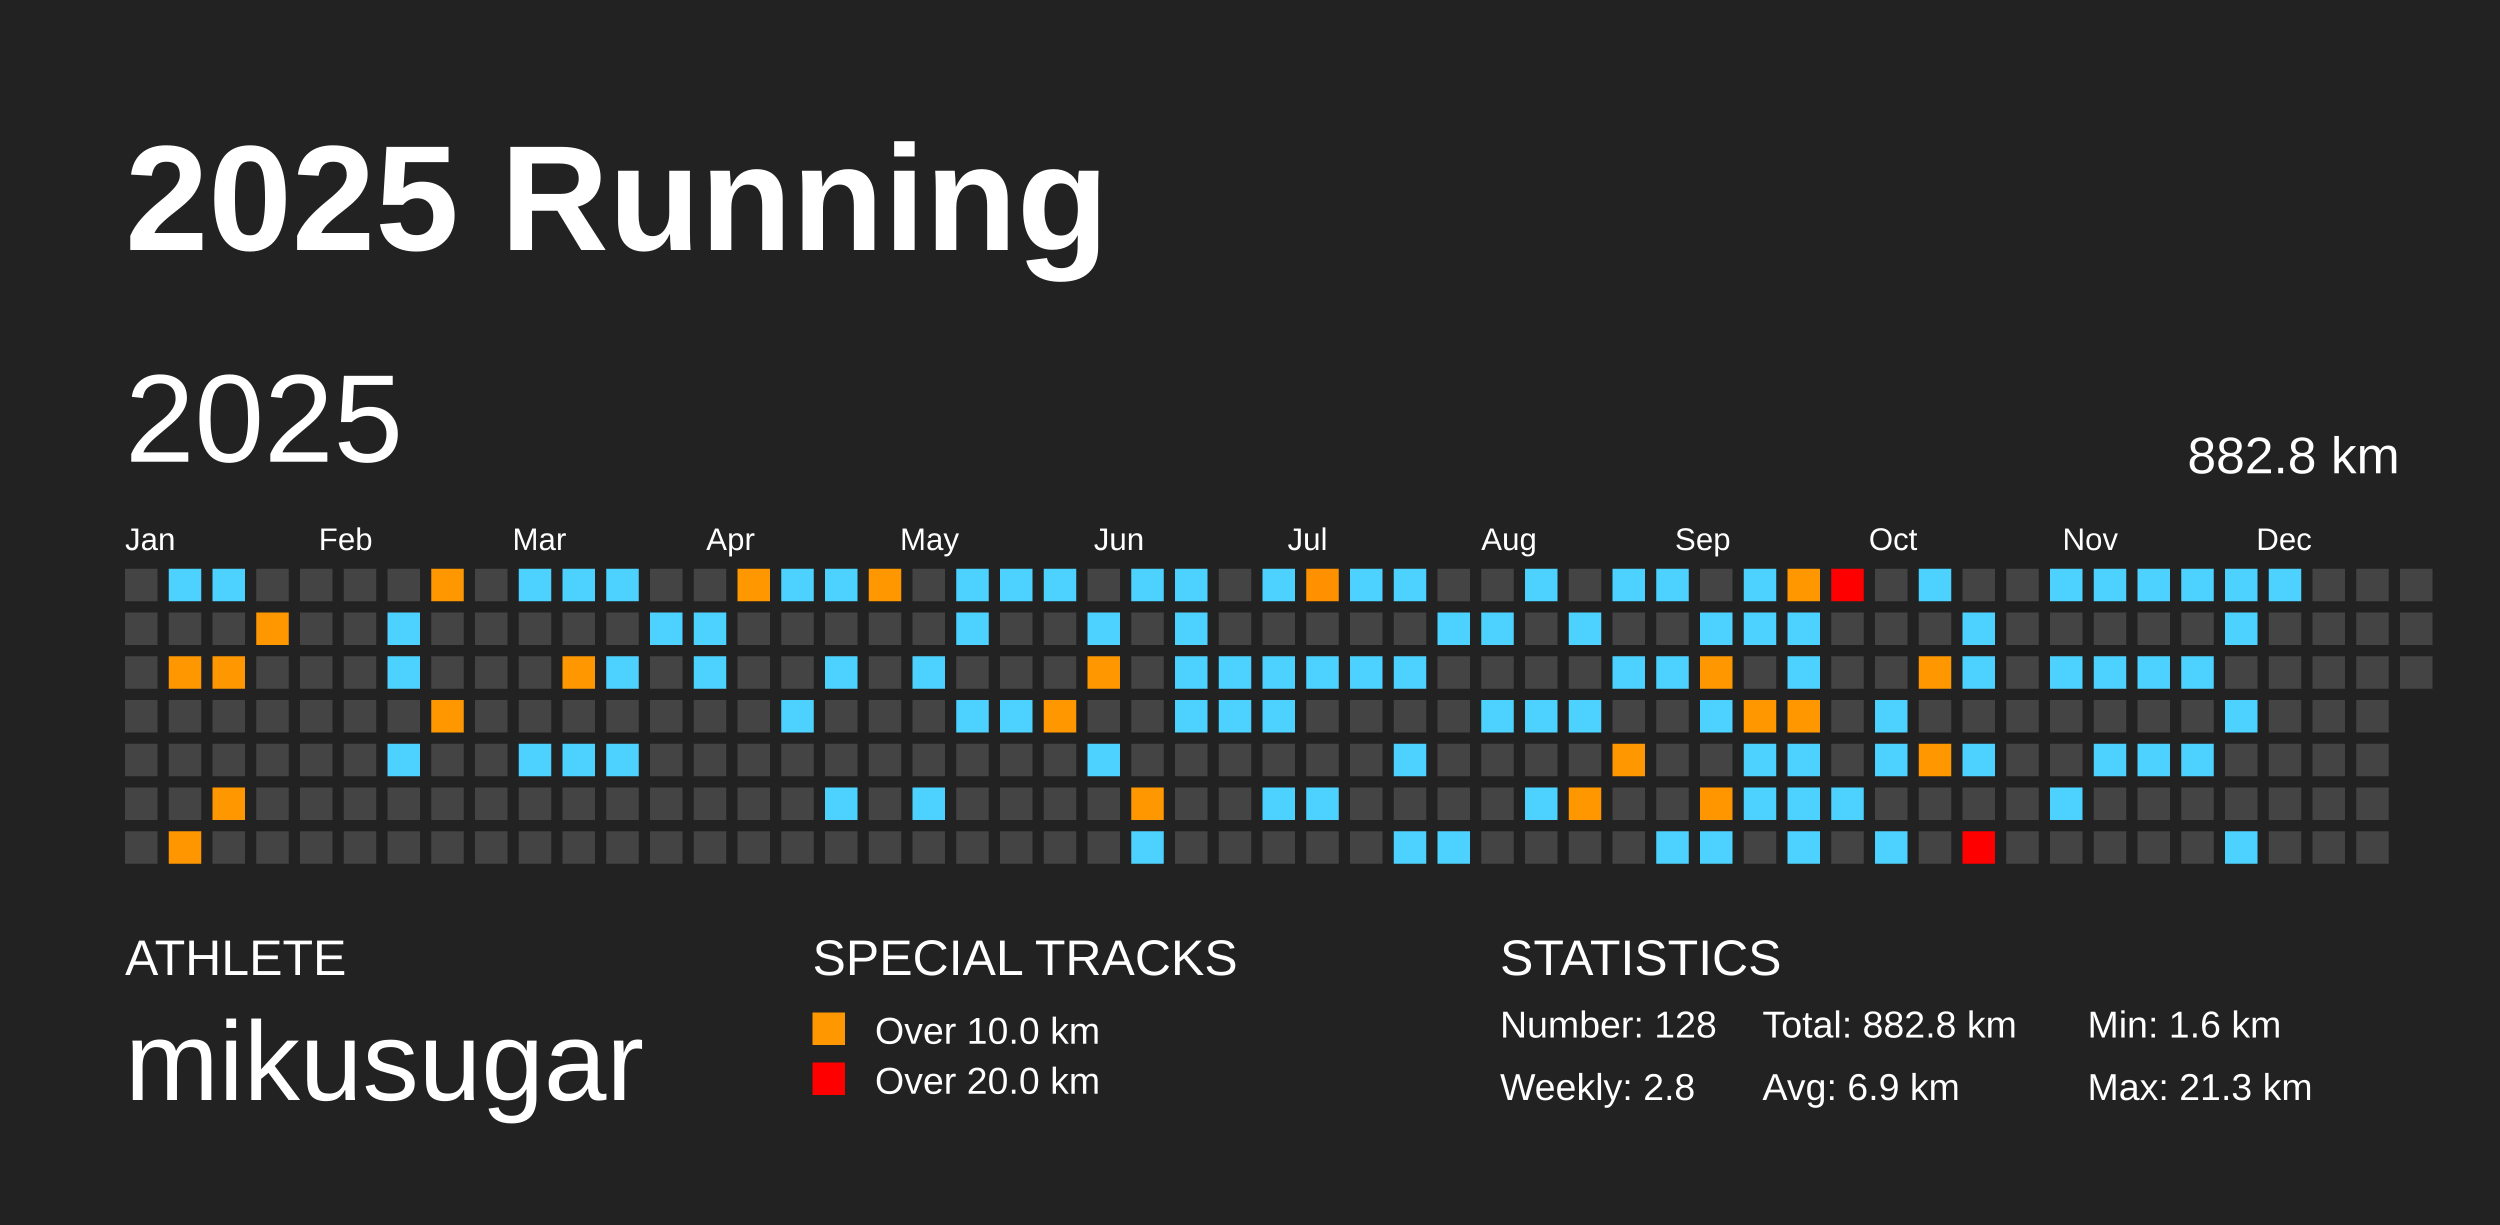
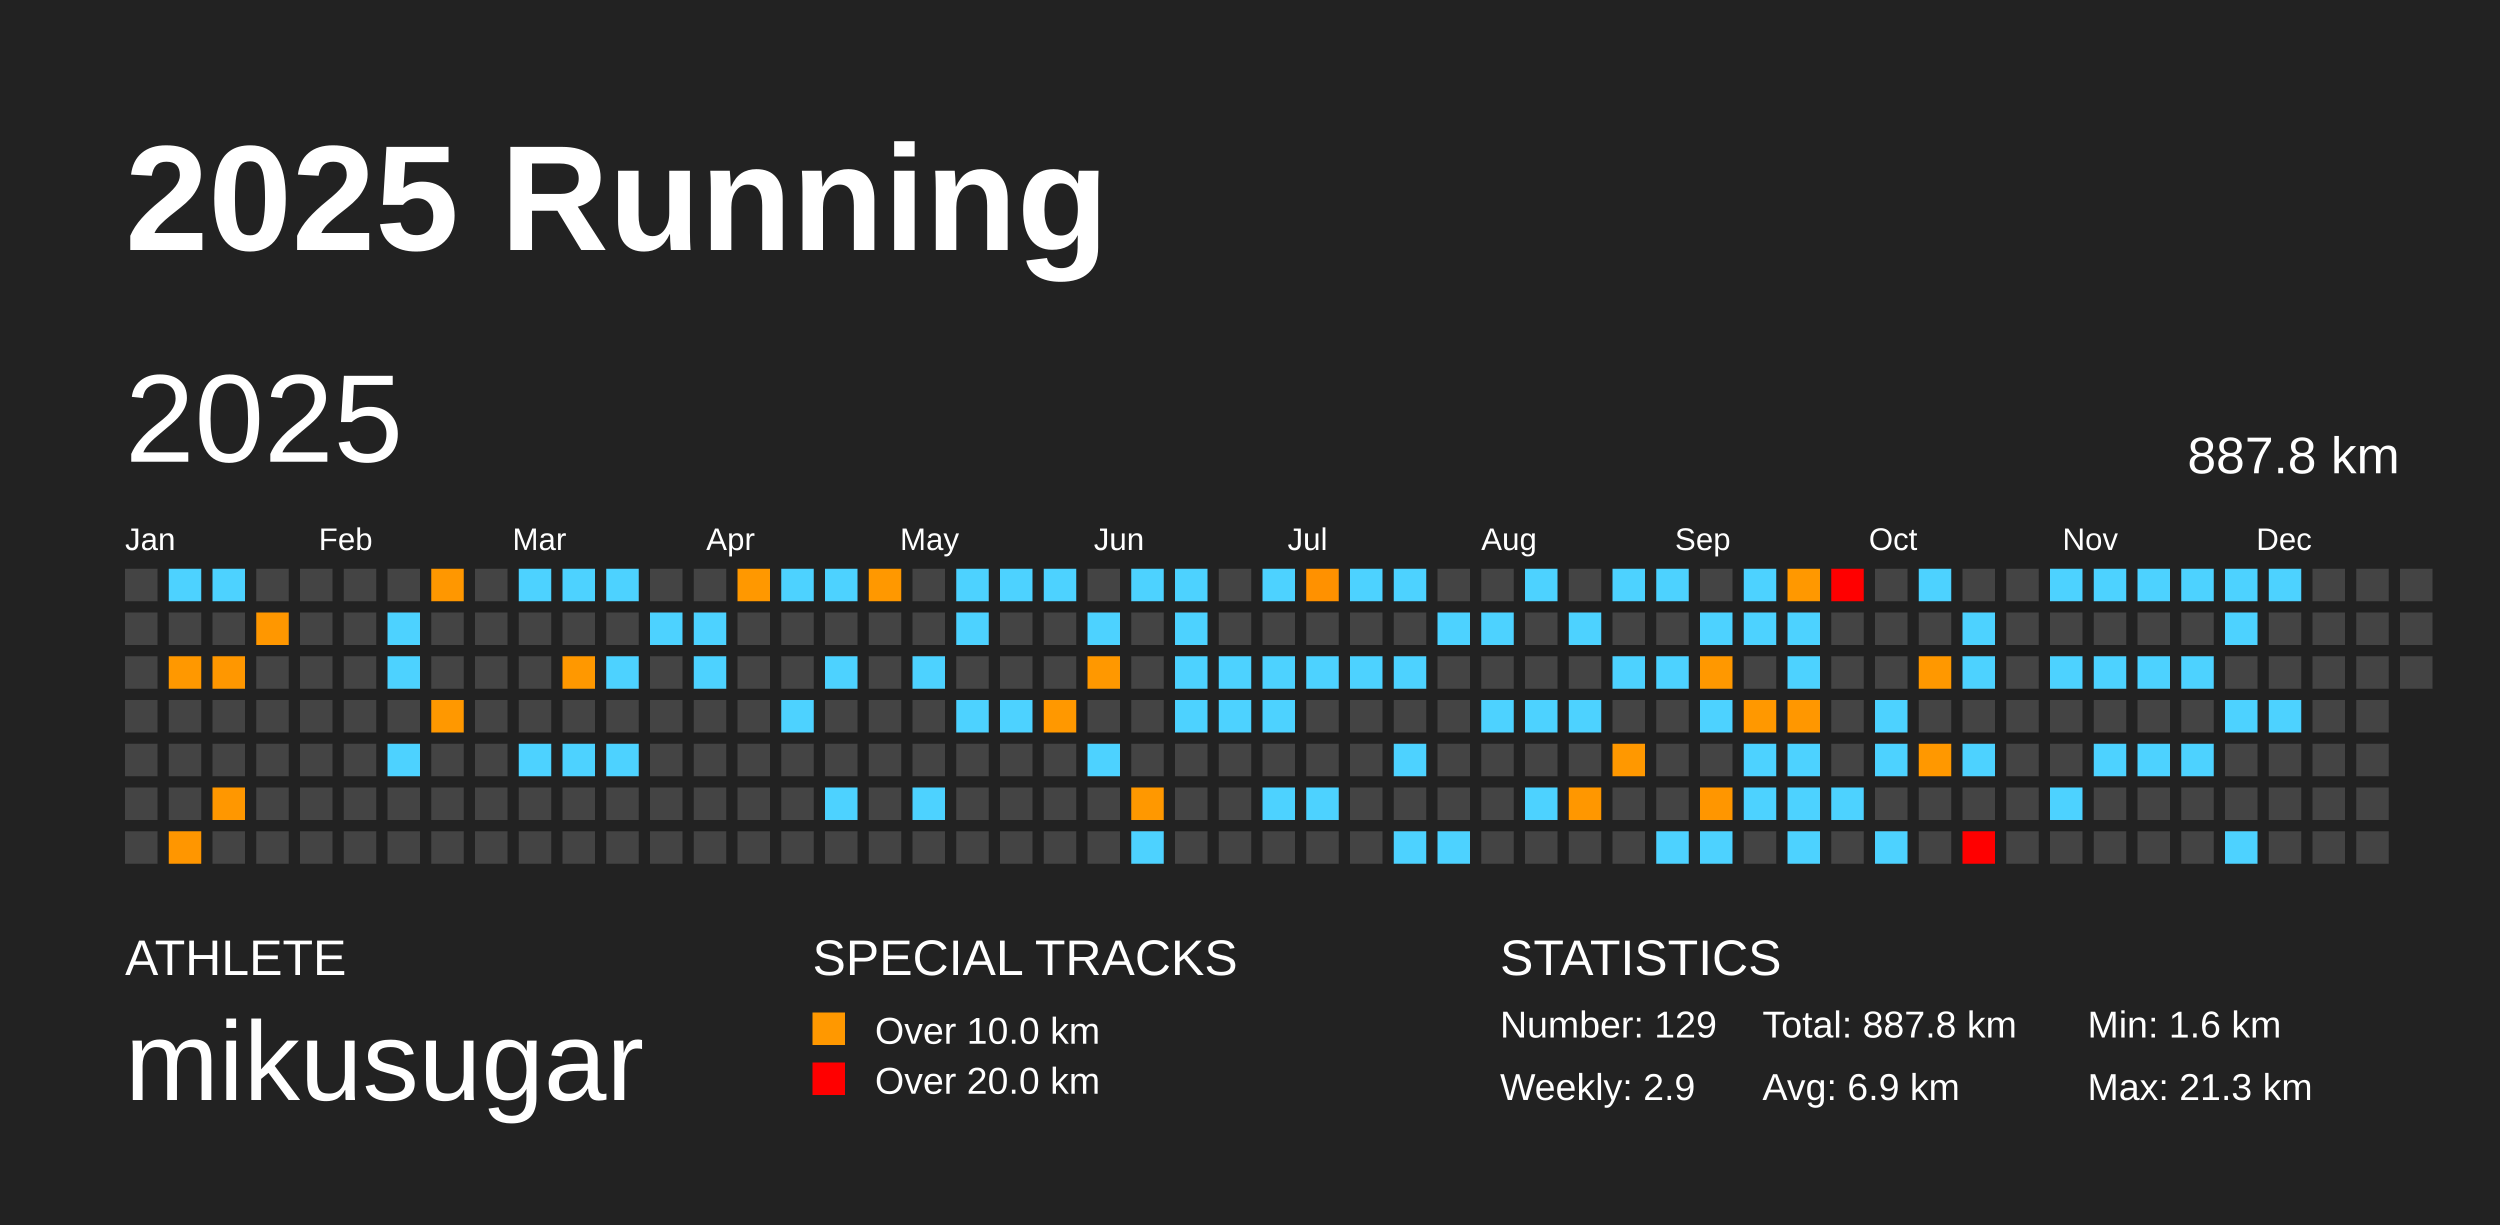
<svg xmlns="http://www.w3.org/2000/svg" baseProfile="full" height="98mm" version="1.1" viewBox="0,0,200,98" width="200mm">
  <defs />
  <rect fill="#222222" height="98" width="200" x="0" y="0" />
  <text fill="#FFFFFF" style="font-size:12px; font-family:Arial; font-weight:bold;" x="10" y="20">2025 Running</text>
  <text fill="#FFFFFF" style="font-size:4px; font-family:Arial" x="10" y="78">ATHLETE</text>
  <text fill="#FFFFFF" style="font-size:9px; font-family:Arial" x="10" y="88">mikusugar</text>
  <text fill="#FFFFFF" style="font-size:4px; font-family:Arial" x="65" y="78">SPECIAL TRACKS</text>
  <rect fill="#ff9800" height="2.6" width="2.6" x="65" y="81" />
  <text fill="#FFFFFF" style="font-size:3px; font-family:Arial" x="70" y="83.5">Over 10.0 km</text>
  <rect fill="red" height="2.6" width="2.6" x="65" y="85" />
  <text fill="#FFFFFF" style="font-size:3px; font-family:Arial" x="70" y="87.5">Over 20.0 km</text>
  <text fill="#FFFFFF" style="font-size:4px; font-family:Arial" x="120" y="78">STATISTICS</text>
-   <text fill="#FFFFFF" style="font-size:3px; font-family:Arial" x="120" y="83">Number: 128</text>
-   <text fill="#FFFFFF" style="font-size:3px; font-family:Arial" x="120" y="88">Weekly: 2.8</text>
-   <text fill="#FFFFFF" style="font-size:3px; font-family:Arial" x="141" y="83">Total: 882.8 km</text>
+   <text fill="#FFFFFF" style="font-size:3px; font-family:Arial" x="120" y="83">Number: 129</text>
+   <text fill="#FFFFFF" style="font-size:3px; font-family:Arial" x="120" y="88">Weekly: 2.9</text>
+   <text fill="#FFFFFF" style="font-size:3px; font-family:Arial" x="141" y="83">Total: 887.8 km</text>
  <text fill="#FFFFFF" style="font-size:3px; font-family:Arial" x="141" y="88">Avg: 6.9 km</text>
  <text fill="#FFFFFF" style="font-size:3px; font-family:Arial" x="167" y="83">Min: 1.6 km</text>
  <text fill="#FFFFFF" style="font-size:3px; font-family:Arial" x="167" y="88">Max: 21.3 km</text>
  <text dominant-baseline="hanging" fill="#FFFFFF" style="font-size:10.0px; font-family:Arial;" x="10" y="30">2025</text>
-   <text dominant-baseline="hanging" fill="#FFFFFF" style="font-size:4.125px; font-family:Arial;" x="175" y="35">882.8 km</text>
+   <text dominant-baseline="hanging" fill="#FFFFFF" style="font-size:4.125px; font-family:Arial;" x="175" y="35">887.8 km</text>
  <text fill="#FFFFFF" style="font-size:2.5px; font-family:Arial" x="10.0" y="44">Jan</text>
  <text fill="#FFFFFF" style="font-size:2.5px; font-family:Arial" x="25.5" y="44">Feb</text>
  <text fill="#FFFFFF" style="font-size:2.5px; font-family:Arial" x="41.0" y="44">Mar</text>
  <text fill="#FFFFFF" style="font-size:2.5px; font-family:Arial" x="56.5" y="44">Apr</text>
  <text fill="#FFFFFF" style="font-size:2.5px; font-family:Arial" x="72.0" y="44">May</text>
  <text fill="#FFFFFF" style="font-size:2.5px; font-family:Arial" x="87.5" y="44">Jun</text>
  <text fill="#FFFFFF" style="font-size:2.5px; font-family:Arial" x="103.0" y="44">Jul</text>
  <text fill="#FFFFFF" style="font-size:2.5px; font-family:Arial" x="118.5" y="44">Aug</text>
  <text fill="#FFFFFF" style="font-size:2.5px; font-family:Arial" x="134.0" y="44">Sep</text>
  <text fill="#FFFFFF" style="font-size:2.5px; font-family:Arial" x="149.5" y="44">Oct</text>
  <text fill="#FFFFFF" style="font-size:2.5px; font-family:Arial" x="165.0" y="44">Nov</text>
  <text fill="#FFFFFF" style="font-size:2.5px; font-family:Arial" x="180.5" y="44">Dec</text>
  <rect fill="#444444" height="2.6" width="2.6" x="10.0" y="45.5" />
  <rect fill="#444444" height="2.6" width="2.6" x="10.0" y="49.0" />
  <rect fill="#444444" height="2.6" width="2.6" x="10.0" y="52.5" />
  <rect fill="#444444" height="2.6" width="2.6" x="10.0" y="56.0" />
  <rect fill="#444444" height="2.6" width="2.6" x="10.0" y="59.5" />
  <rect fill="#444444" height="2.6" width="2.6" x="10.0" y="63.0" />
  <rect fill="#444444" height="2.6" width="2.6" x="10.0" y="66.5" />
  <rect fill="#4dd2ff" height="2.6" width="2.6" x="13.5" y="45.5" />
  <rect fill="#444444" height="2.6" width="2.6" x="13.5" y="49.0" />
  <rect fill="#ff9800" height="2.6" width="2.6" x="13.5" y="52.5" />
  <rect fill="#444444" height="2.6" width="2.6" x="13.5" y="56.0" />
  <rect fill="#444444" height="2.6" width="2.6" x="13.5" y="59.5" />
  <rect fill="#444444" height="2.6" width="2.6" x="13.5" y="63.0" />
  <rect fill="#ff9600" height="2.6" width="2.6" x="13.5" y="66.5" />
  <rect fill="#4dd2ff" height="2.6" width="2.6" x="17.0" y="45.5" />
  <rect fill="#444444" height="2.6" width="2.6" x="17.0" y="49.0" />
  <rect fill="#ff9700" height="2.6" width="2.6" x="17.0" y="52.5" />
  <rect fill="#444444" height="2.6" width="2.6" x="17.0" y="56.0" />
  <rect fill="#444444" height="2.6" width="2.6" x="17.0" y="59.5" />
  <rect fill="#ff9700" height="2.6" width="2.6" x="17.0" y="63.0" />
  <rect fill="#444444" height="2.6" width="2.6" x="17.0" y="66.5" />
  <rect fill="#444444" height="2.6" width="2.6" x="20.5" y="45.5" />
  <rect fill="#ff9700" height="2.6" width="2.6" x="20.5" y="49.0" />
  <rect fill="#444444" height="2.6" width="2.6" x="20.5" y="52.5" />
  <rect fill="#444444" height="2.6" width="2.6" x="20.5" y="56.0" />
  <rect fill="#444444" height="2.6" width="2.6" x="20.5" y="59.5" />
  <rect fill="#444444" height="2.6" width="2.6" x="20.5" y="63.0" />
  <rect fill="#444444" height="2.6" width="2.6" x="20.5" y="66.5" />
  <rect fill="#444444" height="2.6" width="2.6" x="24.0" y="45.5" />
  <rect fill="#444444" height="2.6" width="2.6" x="24.0" y="49.0" />
  <rect fill="#444444" height="2.6" width="2.6" x="24.0" y="52.5" />
  <rect fill="#444444" height="2.6" width="2.6" x="24.0" y="56.0" />
  <rect fill="#444444" height="2.6" width="2.6" x="24.0" y="59.5" />
  <rect fill="#444444" height="2.6" width="2.6" x="24.0" y="63.0" />
  <rect fill="#444444" height="2.6" width="2.6" x="24.0" y="66.5" />
  <rect fill="#444444" height="2.6" width="2.6" x="27.5" y="45.5" />
  <rect fill="#444444" height="2.6" width="2.6" x="27.5" y="49.0" />
  <rect fill="#444444" height="2.6" width="2.6" x="27.5" y="52.5" />
  <rect fill="#444444" height="2.6" width="2.6" x="27.5" y="56.0" />
  <rect fill="#444444" height="2.6" width="2.6" x="27.5" y="59.5" />
  <rect fill="#444444" height="2.6" width="2.6" x="27.5" y="63.0" />
  <rect fill="#444444" height="2.6" width="2.6" x="27.5" y="66.5" />
  <rect fill="#444444" height="2.6" width="2.6" x="31.0" y="45.5" />
  <rect fill="#4dd2ff" height="2.6" width="2.6" x="31.0" y="49.0" />
  <rect fill="#4dd2ff" height="2.6" width="2.6" x="31.0" y="52.5" />
  <rect fill="#444444" height="2.6" width="2.6" x="31.0" y="56.0" />
  <rect fill="#4dd2ff" height="2.6" width="2.6" x="31.0" y="59.5" />
  <rect fill="#444444" height="2.6" width="2.6" x="31.0" y="63.0" />
  <rect fill="#444444" height="2.6" width="2.6" x="31.0" y="66.5" />
  <rect fill="#ff9700" height="2.6" width="2.6" x="34.5" y="45.5" />
  <rect fill="#444444" height="2.6" width="2.6" x="34.5" y="49.0" />
  <rect fill="#444444" height="2.6" width="2.6" x="34.5" y="52.5" />
  <rect fill="#ff9800" height="2.6" width="2.6" x="34.5" y="56.0" />
  <rect fill="#444444" height="2.6" width="2.6" x="34.5" y="59.5" />
  <rect fill="#444444" height="2.6" width="2.6" x="34.5" y="63.0" />
  <rect fill="#444444" height="2.6" width="2.6" x="34.5" y="66.5" />
  <rect fill="#444444" height="2.6" width="2.6" x="38.0" y="45.5" />
  <rect fill="#444444" height="2.6" width="2.6" x="38.0" y="49.0" />
  <rect fill="#444444" height="2.6" width="2.6" x="38.0" y="52.5" />
  <rect fill="#444444" height="2.6" width="2.6" x="38.0" y="56.0" />
  <rect fill="#444444" height="2.6" width="2.6" x="38.0" y="59.5" />
  <rect fill="#444444" height="2.6" width="2.6" x="38.0" y="63.0" />
  <rect fill="#444444" height="2.6" width="2.6" x="38.0" y="66.5" />
  <rect fill="#4dd2ff" height="2.6" width="2.6" x="41.5" y="45.5" />
  <rect fill="#444444" height="2.6" width="2.6" x="41.5" y="49.0" />
  <rect fill="#444444" height="2.6" width="2.6" x="41.5" y="52.5" />
  <rect fill="#444444" height="2.6" width="2.6" x="41.5" y="56.0" />
  <rect fill="#4dd2ff" height="2.6" width="2.6" x="41.5" y="59.5" />
  <rect fill="#444444" height="2.6" width="2.6" x="41.5" y="63.0" />
  <rect fill="#444444" height="2.6" width="2.6" x="41.5" y="66.5" />
  <rect fill="#4dd2ff" height="2.6" width="2.6" x="45.0" y="45.5" />
  <rect fill="#444444" height="2.6" width="2.6" x="45.0" y="49.0" />
  <rect fill="#ff9800" height="2.6" width="2.6" x="45.0" y="52.5" />
  <rect fill="#444444" height="2.6" width="2.6" x="45.0" y="56.0" />
  <rect fill="#4dd2ff" height="2.6" width="2.6" x="45.0" y="59.5" />
  <rect fill="#444444" height="2.6" width="2.6" x="45.0" y="63.0" />
  <rect fill="#444444" height="2.6" width="2.6" x="45.0" y="66.5" />
  <rect fill="#4dd2ff" height="2.6" width="2.6" x="48.5" y="45.5" />
  <rect fill="#444444" height="2.6" width="2.6" x="48.5" y="49.0" />
  <rect fill="#4dd2ff" height="2.6" width="2.6" x="48.5" y="52.5" />
  <rect fill="#444444" height="2.6" width="2.6" x="48.5" y="56.0" />
  <rect fill="#4dd2ff" height="2.6" width="2.6" x="48.5" y="59.5" />
  <rect fill="#444444" height="2.6" width="2.6" x="48.5" y="63.0" />
  <rect fill="#444444" height="2.6" width="2.6" x="48.5" y="66.5" />
  <rect fill="#444444" height="2.6" width="2.6" x="52.0" y="45.5" />
  <rect fill="#4dd2ff" height="2.6" width="2.6" x="52.0" y="49.0" />
  <rect fill="#444444" height="2.6" width="2.6" x="52.0" y="52.5" />
  <rect fill="#444444" height="2.6" width="2.6" x="52.0" y="56.0" />
  <rect fill="#444444" height="2.6" width="2.6" x="52.0" y="59.5" />
  <rect fill="#444444" height="2.6" width="2.6" x="52.0" y="63.0" />
  <rect fill="#444444" height="2.6" width="2.6" x="52.0" y="66.5" />
  <rect fill="#444444" height="2.6" width="2.6" x="55.5" y="45.5" />
  <rect fill="#4dd2ff" height="2.6" width="2.6" x="55.5" y="49.0" />
  <rect fill="#4dd2ff" height="2.6" width="2.6" x="55.5" y="52.5" />
  <rect fill="#444444" height="2.6" width="2.6" x="55.5" y="56.0" />
  <rect fill="#444444" height="2.6" width="2.6" x="55.5" y="59.5" />
  <rect fill="#444444" height="2.6" width="2.6" x="55.5" y="63.0" />
  <rect fill="#444444" height="2.6" width="2.6" x="55.5" y="66.5" />
  <rect fill="#ff9800" height="2.6" width="2.6" x="59.0" y="45.5" />
  <rect fill="#444444" height="2.6" width="2.6" x="59.0" y="49.0" />
  <rect fill="#444444" height="2.6" width="2.6" x="59.0" y="52.5" />
  <rect fill="#444444" height="2.6" width="2.6" x="59.0" y="56.0" />
  <rect fill="#444444" height="2.6" width="2.6" x="59.0" y="59.5" />
  <rect fill="#444444" height="2.6" width="2.6" x="59.0" y="63.0" />
  <rect fill="#444444" height="2.6" width="2.6" x="59.0" y="66.5" />
  <rect fill="#4dd2ff" height="2.6" width="2.6" x="62.5" y="45.5" />
  <rect fill="#444444" height="2.6" width="2.6" x="62.5" y="49.0" />
  <rect fill="#444444" height="2.6" width="2.6" x="62.5" y="52.5" />
  <rect fill="#4dd2ff" height="2.6" width="2.6" x="62.5" y="56.0" />
  <rect fill="#444444" height="2.6" width="2.6" x="62.5" y="59.5" />
  <rect fill="#444444" height="2.6" width="2.6" x="62.5" y="63.0" />
  <rect fill="#444444" height="2.6" width="2.6" x="62.5" y="66.5" />
  <rect fill="#4dd2ff" height="2.6" width="2.6" x="66.0" y="45.5" />
  <rect fill="#444444" height="2.6" width="2.6" x="66.0" y="49.0" />
  <rect fill="#4dd2ff" height="2.6" width="2.6" x="66.0" y="52.5" />
  <rect fill="#444444" height="2.6" width="2.6" x="66.0" y="56.0" />
  <rect fill="#444444" height="2.6" width="2.6" x="66.0" y="59.5" />
  <rect fill="#4dd2ff" height="2.6" width="2.6" x="66.0" y="63.0" />
  <rect fill="#444444" height="2.6" width="2.6" x="66.0" y="66.5" />
  <rect fill="#ff9800" height="2.6" width="2.6" x="69.5" y="45.5" />
  <rect fill="#444444" height="2.6" width="2.6" x="69.5" y="49.0" />
  <rect fill="#444444" height="2.6" width="2.6" x="69.5" y="52.5" />
  <rect fill="#444444" height="2.6" width="2.6" x="69.5" y="56.0" />
  <rect fill="#444444" height="2.6" width="2.6" x="69.5" y="59.5" />
  <rect fill="#444444" height="2.6" width="2.6" x="69.5" y="63.0" />
  <rect fill="#444444" height="2.6" width="2.6" x="69.5" y="66.5" />
  <rect fill="#444444" height="2.6" width="2.6" x="73.0" y="45.5" />
  <rect fill="#444444" height="2.6" width="2.6" x="73.0" y="49.0" />
  <rect fill="#4dd2ff" height="2.6" width="2.6" x="73.0" y="52.5" />
  <rect fill="#444444" height="2.6" width="2.6" x="73.0" y="56.0" />
  <rect fill="#444444" height="2.6" width="2.6" x="73.0" y="59.5" />
  <rect fill="#4dd2ff" height="2.6" width="2.6" x="73.0" y="63.0" />
  <rect fill="#444444" height="2.6" width="2.6" x="73.0" y="66.5" />
  <rect fill="#4dd2ff" height="2.6" width="2.6" x="76.5" y="45.5" />
  <rect fill="#4dd2ff" height="2.6" width="2.6" x="76.5" y="49.0" />
  <rect fill="#444444" height="2.6" width="2.6" x="76.5" y="52.5" />
  <rect fill="#4dd2ff" height="2.6" width="2.6" x="76.5" y="56.0" />
  <rect fill="#444444" height="2.6" width="2.6" x="76.5" y="59.5" />
  <rect fill="#444444" height="2.6" width="2.6" x="76.5" y="63.0" />
  <rect fill="#444444" height="2.6" width="2.6" x="76.5" y="66.5" />
  <rect fill="#4dd2ff" height="2.6" width="2.6" x="80.0" y="45.5" />
  <rect fill="#444444" height="2.6" width="2.6" x="80.0" y="49.0" />
  <rect fill="#444444" height="2.6" width="2.6" x="80.0" y="52.5" />
  <rect fill="#4dd2ff" height="2.6" width="2.6" x="80.0" y="56.0" />
  <rect fill="#444444" height="2.6" width="2.6" x="80.0" y="59.5" />
  <rect fill="#444444" height="2.6" width="2.6" x="80.0" y="63.0" />
  <rect fill="#444444" height="2.6" width="2.6" x="80.0" y="66.5" />
  <rect fill="#4dd2ff" height="2.6" width="2.6" x="83.5" y="45.5" />
  <rect fill="#444444" height="2.6" width="2.6" x="83.5" y="49.0" />
  <rect fill="#444444" height="2.6" width="2.6" x="83.5" y="52.5" />
  <rect fill="#ff9800" height="2.6" width="2.6" x="83.5" y="56.0" />
  <rect fill="#444444" height="2.6" width="2.6" x="83.5" y="59.5" />
  <rect fill="#444444" height="2.6" width="2.6" x="83.5" y="63.0" />
  <rect fill="#444444" height="2.6" width="2.6" x="83.5" y="66.5" />
  <rect fill="#444444" height="2.6" width="2.6" x="87.0" y="45.5" />
  <rect fill="#4dd2ff" height="2.6" width="2.6" x="87.0" y="49.0" />
  <rect fill="#ff9800" height="2.6" width="2.6" x="87.0" y="52.5" />
  <rect fill="#444444" height="2.6" width="2.6" x="87.0" y="56.0" />
  <rect fill="#4dd2ff" height="2.6" width="2.6" x="87.0" y="59.5" />
  <rect fill="#444444" height="2.6" width="2.6" x="87.0" y="63.0" />
  <rect fill="#444444" height="2.6" width="2.6" x="87.0" y="66.5" />
  <rect fill="#4dd2ff" height="2.6" width="2.6" x="90.5" y="45.5" />
  <rect fill="#444444" height="2.6" width="2.6" x="90.5" y="49.0" />
  <rect fill="#444444" height="2.6" width="2.6" x="90.5" y="52.5" />
  <rect fill="#444444" height="2.6" width="2.6" x="90.5" y="56.0" />
  <rect fill="#444444" height="2.6" width="2.6" x="90.5" y="59.5" />
  <rect fill="#ff9800" height="2.6" width="2.6" x="90.5" y="63.0" />
  <rect fill="#4dd2ff" height="2.6" width="2.6" x="90.5" y="66.5" />
  <rect fill="#4dd2ff" height="2.6" width="2.6" x="94.0" y="45.5" />
  <rect fill="#4dd2ff" height="2.6" width="2.6" x="94.0" y="49.0" />
  <rect fill="#4dd2ff" height="2.6" width="2.6" x="94.0" y="52.5" />
  <rect fill="#4dd2ff" height="2.6" width="2.6" x="94.0" y="56.0" />
  <rect fill="#444444" height="2.6" width="2.6" x="94.0" y="59.5" />
  <rect fill="#444444" height="2.6" width="2.6" x="94.0" y="63.0" />
  <rect fill="#444444" height="2.6" width="2.6" x="94.0" y="66.5" />
  <rect fill="#444444" height="2.6" width="2.6" x="97.5" y="45.5" />
  <rect fill="#444444" height="2.6" width="2.6" x="97.5" y="49.0" />
  <rect fill="#4dd2ff" height="2.6" width="2.6" x="97.5" y="52.5" />
  <rect fill="#4dd2ff" height="2.6" width="2.6" x="97.5" y="56.0" />
  <rect fill="#444444" height="2.6" width="2.6" x="97.5" y="59.5" />
  <rect fill="#444444" height="2.6" width="2.6" x="97.5" y="63.0" />
  <rect fill="#444444" height="2.6" width="2.6" x="97.5" y="66.5" />
  <rect fill="#4dd2ff" height="2.6" width="2.6" x="101.0" y="45.5" />
  <rect fill="#444444" height="2.6" width="2.6" x="101.0" y="49.0" />
  <rect fill="#4dd2ff" height="2.6" width="2.6" x="101.0" y="52.5" />
  <rect fill="#4dd2ff" height="2.6" width="2.6" x="101.0" y="56.0" />
  <rect fill="#444444" height="2.6" width="2.6" x="101.0" y="59.5" />
  <rect fill="#4dd2ff" height="2.6" width="2.6" x="101.0" y="63.0" />
  <rect fill="#444444" height="2.6" width="2.6" x="101.0" y="66.5" />
  <rect fill="#ff9100" height="2.6" width="2.6" x="104.5" y="45.5" />
  <rect fill="#444444" height="2.6" width="2.6" x="104.5" y="49.0" />
  <rect fill="#4dd2ff" height="2.6" width="2.6" x="104.5" y="52.5" />
  <rect fill="#444444" height="2.6" width="2.6" x="104.5" y="56.0" />
  <rect fill="#444444" height="2.6" width="2.6" x="104.5" y="59.5" />
  <rect fill="#4dd2ff" height="2.6" width="2.6" x="104.5" y="63.0" />
  <rect fill="#444444" height="2.6" width="2.6" x="104.5" y="66.5" />
  <rect fill="#4dd2ff" height="2.6" width="2.6" x="108.0" y="45.5" />
  <rect fill="#444444" height="2.6" width="2.6" x="108.0" y="49.0" />
  <rect fill="#4dd2ff" height="2.6" width="2.6" x="108.0" y="52.5" />
  <rect fill="#444444" height="2.6" width="2.6" x="108.0" y="56.0" />
  <rect fill="#444444" height="2.6" width="2.6" x="108.0" y="59.5" />
  <rect fill="#444444" height="2.6" width="2.6" x="108.0" y="63.0" />
  <rect fill="#444444" height="2.6" width="2.6" x="108.0" y="66.5" />
  <rect fill="#4dd2ff" height="2.6" width="2.6" x="111.5" y="45.5" />
  <rect fill="#444444" height="2.6" width="2.6" x="111.5" y="49.0" />
  <rect fill="#4dd2ff" height="2.6" width="2.6" x="111.5" y="52.5" />
  <rect fill="#444444" height="2.6" width="2.6" x="111.5" y="56.0" />
  <rect fill="#4dd2ff" height="2.6" width="2.6" x="111.5" y="59.5" />
  <rect fill="#444444" height="2.6" width="2.6" x="111.5" y="63.0" />
  <rect fill="#4dd2ff" height="2.6" width="2.6" x="111.5" y="66.5" />
  <rect fill="#444444" height="2.6" width="2.6" x="115.0" y="45.5" />
  <rect fill="#4dd2ff" height="2.6" width="2.6" x="115.0" y="49.0" />
  <rect fill="#444444" height="2.6" width="2.6" x="115.0" y="52.5" />
  <rect fill="#444444" height="2.6" width="2.6" x="115.0" y="56.0" />
  <rect fill="#444444" height="2.6" width="2.6" x="115.0" y="59.5" />
  <rect fill="#444444" height="2.6" width="2.6" x="115.0" y="63.0" />
  <rect fill="#4dd2ff" height="2.6" width="2.6" x="115.0" y="66.5" />
  <rect fill="#444444" height="2.6" width="2.6" x="118.5" y="45.5" />
  <rect fill="#4dd2ff" height="2.6" width="2.6" x="118.5" y="49.0" />
  <rect fill="#444444" height="2.6" width="2.6" x="118.5" y="52.5" />
  <rect fill="#4dd2ff" height="2.6" width="2.6" x="118.5" y="56.0" />
  <rect fill="#444444" height="2.6" width="2.6" x="118.5" y="59.5" />
  <rect fill="#444444" height="2.6" width="2.6" x="118.5" y="63.0" />
  <rect fill="#444444" height="2.6" width="2.6" x="118.5" y="66.5" />
  <rect fill="#4dd2ff" height="2.6" width="2.6" x="122.0" y="45.5" />
  <rect fill="#444444" height="2.6" width="2.6" x="122.0" y="49.0" />
  <rect fill="#444444" height="2.6" width="2.6" x="122.0" y="52.5" />
  <rect fill="#4dd2ff" height="2.6" width="2.6" x="122.0" y="56.0" />
  <rect fill="#444444" height="2.6" width="2.6" x="122.0" y="59.5" />
  <rect fill="#4dd2ff" height="2.6" width="2.6" x="122.0" y="63.0" />
  <rect fill="#444444" height="2.6" width="2.6" x="122.0" y="66.5" />
  <rect fill="#444444" height="2.6" width="2.6" x="125.5" y="45.5" />
  <rect fill="#4dd2ff" height="2.6" width="2.6" x="125.5" y="49.0" />
  <rect fill="#444444" height="2.6" width="2.6" x="125.5" y="52.5" />
  <rect fill="#4dd2ff" height="2.6" width="2.6" x="125.5" y="56.0" />
  <rect fill="#444444" height="2.6" width="2.6" x="125.5" y="59.5" />
  <rect fill="#ff9700" height="2.6" width="2.6" x="125.5" y="63.0" />
  <rect fill="#444444" height="2.6" width="2.6" x="125.5" y="66.5" />
  <rect fill="#4dd2ff" height="2.6" width="2.6" x="129.0" y="45.5" />
  <rect fill="#444444" height="2.6" width="2.6" x="129.0" y="49.0" />
  <rect fill="#4dd2ff" height="2.6" width="2.6" x="129.0" y="52.5" />
  <rect fill="#444444" height="2.6" width="2.6" x="129.0" y="56.0" />
  <rect fill="#ff9800" height="2.6" width="2.6" x="129.0" y="59.5" />
  <rect fill="#444444" height="2.6" width="2.6" x="129.0" y="63.0" />
  <rect fill="#444444" height="2.6" width="2.6" x="129.0" y="66.5" />
  <rect fill="#4dd2ff" height="2.6" width="2.6" x="132.5" y="45.5" />
  <rect fill="#444444" height="2.6" width="2.6" x="132.5" y="49.0" />
  <rect fill="#4dd2ff" height="2.6" width="2.6" x="132.5" y="52.5" />
  <rect fill="#444444" height="2.6" width="2.6" x="132.5" y="56.0" />
  <rect fill="#444444" height="2.6" width="2.6" x="132.5" y="59.5" />
  <rect fill="#444444" height="2.6" width="2.6" x="132.5" y="63.0" />
  <rect fill="#4dd2ff" height="2.6" width="2.6" x="132.5" y="66.5" />
  <rect fill="#444444" height="2.6" width="2.6" x="136.0" y="45.5" />
  <rect fill="#4dd2ff" height="2.6" width="2.6" x="136.0" y="49.0" />
  <rect fill="#ff9800" height="2.6" width="2.6" x="136.0" y="52.5" />
  <rect fill="#4dd2ff" height="2.6" width="2.6" x="136.0" y="56.0" />
  <rect fill="#444444" height="2.6" width="2.6" x="136.0" y="59.5" />
  <rect fill="#ff9600" height="2.6" width="2.6" x="136.0" y="63.0" />
  <rect fill="#4dd2ff" height="2.6" width="2.6" x="136.0" y="66.5" />
  <rect fill="#4dd2ff" height="2.6" width="2.6" x="139.5" y="45.5" />
  <rect fill="#4dd2ff" height="2.6" width="2.6" x="139.5" y="49.0" />
  <rect fill="#444444" height="2.6" width="2.6" x="139.5" y="52.5" />
  <rect fill="#ff9800" height="2.6" width="2.6" x="139.5" y="56.0" />
  <rect fill="#4dd2ff" height="2.6" width="2.6" x="139.5" y="59.5" />
  <rect fill="#4dd2ff" height="2.6" width="2.6" x="139.5" y="63.0" />
  <rect fill="#444444" height="2.6" width="2.6" x="139.5" y="66.5" />
  <rect fill="#ff9800" height="2.6" width="2.6" x="143.0" y="45.5" />
  <rect fill="#4dd2ff" height="2.6" width="2.6" x="143.0" y="49.0" />
  <rect fill="#4dd2ff" height="2.6" width="2.6" x="143.0" y="52.5" />
  <rect fill="#ff9700" height="2.6" width="2.6" x="143.0" y="56.0" />
  <rect fill="#4dd2ff" height="2.6" width="2.6" x="143.0" y="59.5" />
  <rect fill="#4dd2ff" height="2.6" width="2.6" x="143.0" y="63.0" />
  <rect fill="#4dd2ff" height="2.6" width="2.6" x="143.0" y="66.5" />
  <rect fill="red" height="2.6" width="2.6" x="146.5" y="45.5" />
  <rect fill="#444444" height="2.6" width="2.6" x="146.5" y="49.0" />
  <rect fill="#444444" height="2.6" width="2.6" x="146.5" y="52.5" />
  <rect fill="#444444" height="2.6" width="2.6" x="146.5" y="56.0" />
  <rect fill="#444444" height="2.6" width="2.6" x="146.5" y="59.5" />
  <rect fill="#4dd2ff" height="2.6" width="2.6" x="146.5" y="63.0" />
  <rect fill="#444444" height="2.6" width="2.6" x="146.5" y="66.5" />
  <rect fill="#444444" height="2.6" width="2.6" x="150.0" y="45.5" />
  <rect fill="#444444" height="2.6" width="2.6" x="150.0" y="49.0" />
  <rect fill="#444444" height="2.6" width="2.6" x="150.0" y="52.5" />
  <rect fill="#4dd2ff" height="2.6" width="2.6" x="150.0" y="56.0" />
  <rect fill="#4dd2ff" height="2.6" width="2.6" x="150.0" y="59.5" />
  <rect fill="#444444" height="2.6" width="2.6" x="150.0" y="63.0" />
  <rect fill="#4dd2ff" height="2.6" width="2.6" x="150.0" y="66.5" />
  <rect fill="#4dd2ff" height="2.6" width="2.6" x="153.5" y="45.5" />
  <rect fill="#444444" height="2.6" width="2.6" x="153.5" y="49.0" />
  <rect fill="#ff9800" height="2.6" width="2.6" x="153.5" y="52.5" />
  <rect fill="#444444" height="2.6" width="2.6" x="153.5" y="56.0" />
  <rect fill="#ff9800" height="2.6" width="2.6" x="153.5" y="59.5" />
  <rect fill="#444444" height="2.6" width="2.6" x="153.5" y="63.0" />
  <rect fill="#444444" height="2.6" width="2.6" x="153.5" y="66.5" />
  <rect fill="#444444" height="2.6" width="2.6" x="157.0" y="45.5" />
  <rect fill="#4dd2ff" height="2.6" width="2.6" x="157.0" y="49.0" />
  <rect fill="#4dd2ff" height="2.6" width="2.6" x="157.0" y="52.5" />
  <rect fill="#444444" height="2.6" width="2.6" x="157.0" y="56.0" />
  <rect fill="#4dd2ff" height="2.6" width="2.6" x="157.0" y="59.5" />
  <rect fill="#444444" height="2.6" width="2.6" x="157.0" y="63.0" />
  <rect fill="red" height="2.6" width="2.6" x="157.0" y="66.5" />
  <rect fill="#444444" height="2.6" width="2.6" x="160.5" y="45.5" />
  <rect fill="#444444" height="2.6" width="2.6" x="160.5" y="49.0" />
  <rect fill="#444444" height="2.6" width="2.6" x="160.5" y="52.5" />
  <rect fill="#444444" height="2.6" width="2.6" x="160.5" y="56.0" />
  <rect fill="#444444" height="2.6" width="2.6" x="160.5" y="59.5" />
  <rect fill="#444444" height="2.6" width="2.6" x="160.5" y="63.0" />
  <rect fill="#444444" height="2.6" width="2.6" x="160.5" y="66.5" />
  <rect fill="#4dd2ff" height="2.6" width="2.6" x="164.0" y="45.5" />
  <rect fill="#444444" height="2.6" width="2.6" x="164.0" y="49.0" />
  <rect fill="#4dd2ff" height="2.6" width="2.6" x="164.0" y="52.5" />
  <rect fill="#444444" height="2.6" width="2.6" x="164.0" y="56.0" />
  <rect fill="#444444" height="2.6" width="2.6" x="164.0" y="59.5" />
  <rect fill="#4dd2ff" height="2.6" width="2.6" x="164.0" y="63.0" />
  <rect fill="#444444" height="2.6" width="2.6" x="164.0" y="66.5" />
  <rect fill="#4dd2ff" height="2.6" width="2.6" x="167.5" y="45.5" />
  <rect fill="#444444" height="2.6" width="2.6" x="167.5" y="49.0" />
  <rect fill="#4dd2ff" height="2.6" width="2.6" x="167.5" y="52.5" />
  <rect fill="#444444" height="2.6" width="2.6" x="167.5" y="56.0" />
  <rect fill="#4dd2ff" height="2.6" width="2.6" x="167.5" y="59.5" />
  <rect fill="#444444" height="2.6" width="2.6" x="167.5" y="63.0" />
  <rect fill="#444444" height="2.6" width="2.6" x="167.5" y="66.5" />
  <rect fill="#4dd2ff" height="2.6" width="2.6" x="171.0" y="45.5" />
  <rect fill="#444444" height="2.6" width="2.6" x="171.0" y="49.0" />
  <rect fill="#4dd2ff" height="2.6" width="2.6" x="171.0" y="52.5" />
  <rect fill="#444444" height="2.6" width="2.6" x="171.0" y="56.0" />
  <rect fill="#4dd2ff" height="2.6" width="2.6" x="171.0" y="59.5" />
  <rect fill="#444444" height="2.6" width="2.6" x="171.0" y="63.0" />
  <rect fill="#444444" height="2.6" width="2.6" x="171.0" y="66.5" />
  <rect fill="#4dd2ff" height="2.6" width="2.6" x="174.5" y="45.5" />
  <rect fill="#444444" height="2.6" width="2.6" x="174.5" y="49.0" />
  <rect fill="#4dd2ff" height="2.6" width="2.6" x="174.5" y="52.5" />
  <rect fill="#444444" height="2.6" width="2.6" x="174.5" y="56.0" />
  <rect fill="#4dd2ff" height="2.6" width="2.6" x="174.5" y="59.5" />
  <rect fill="#444444" height="2.6" width="2.6" x="174.5" y="63.0" />
  <rect fill="#444444" height="2.6" width="2.6" x="174.5" y="66.5" />
  <rect fill="#4dd2ff" height="2.6" width="2.6" x="178.0" y="45.5" />
  <rect fill="#4dd2ff" height="2.6" width="2.6" x="178.0" y="49.0" />
  <rect fill="#444444" height="2.6" width="2.6" x="178.0" y="52.5" />
  <rect fill="#4dd2ff" height="2.6" width="2.6" x="178.0" y="56.0" />
  <rect fill="#444444" height="2.6" width="2.6" x="178.0" y="59.5" />
  <rect fill="#444444" height="2.6" width="2.6" x="178.0" y="63.0" />
  <rect fill="#4dd2ff" height="2.6" width="2.6" x="178.0" y="66.5" />
  <rect fill="#4dd2ff" height="2.6" width="2.6" x="181.5" y="45.5" />
  <rect fill="#444444" height="2.6" width="2.6" x="181.5" y="49.0" />
  <rect fill="#444444" height="2.6" width="2.6" x="181.5" y="52.5" />
-   <rect fill="#444444" height="2.6" width="2.6" x="181.5" y="56.0" />
+   <rect fill="#4dd2ff" height="2.6" width="2.6" x="181.5" y="56.0" />
  <rect fill="#444444" height="2.6" width="2.6" x="181.5" y="59.5" />
  <rect fill="#444444" height="2.6" width="2.6" x="181.5" y="63.0" />
  <rect fill="#444444" height="2.6" width="2.6" x="181.5" y="66.5" />
  <rect fill="#444444" height="2.6" width="2.6" x="185.0" y="45.5" />
  <rect fill="#444444" height="2.6" width="2.6" x="185.0" y="49.0" />
  <rect fill="#444444" height="2.6" width="2.6" x="185.0" y="52.5" />
  <rect fill="#444444" height="2.6" width="2.6" x="185.0" y="56.0" />
  <rect fill="#444444" height="2.6" width="2.6" x="185.0" y="59.5" />
  <rect fill="#444444" height="2.6" width="2.6" x="185.0" y="63.0" />
  <rect fill="#444444" height="2.6" width="2.6" x="185.0" y="66.5" />
  <rect fill="#444444" height="2.6" width="2.6" x="188.5" y="45.5" />
  <rect fill="#444444" height="2.6" width="2.6" x="188.5" y="49.0" />
  <rect fill="#444444" height="2.6" width="2.6" x="188.5" y="52.5" />
  <rect fill="#444444" height="2.6" width="2.6" x="188.5" y="56.0" />
  <rect fill="#444444" height="2.6" width="2.6" x="188.5" y="59.5" />
  <rect fill="#444444" height="2.6" width="2.6" x="188.5" y="63.0" />
  <rect fill="#444444" height="2.6" width="2.6" x="188.5" y="66.5" />
  <rect fill="#444444" height="2.6" width="2.6" x="192.0" y="45.5" />
  <rect fill="#444444" height="2.6" width="2.6" x="192.0" y="49.0" />
  <rect fill="#444444" height="2.6" width="2.6" x="192.0" y="52.5" />
</svg>
